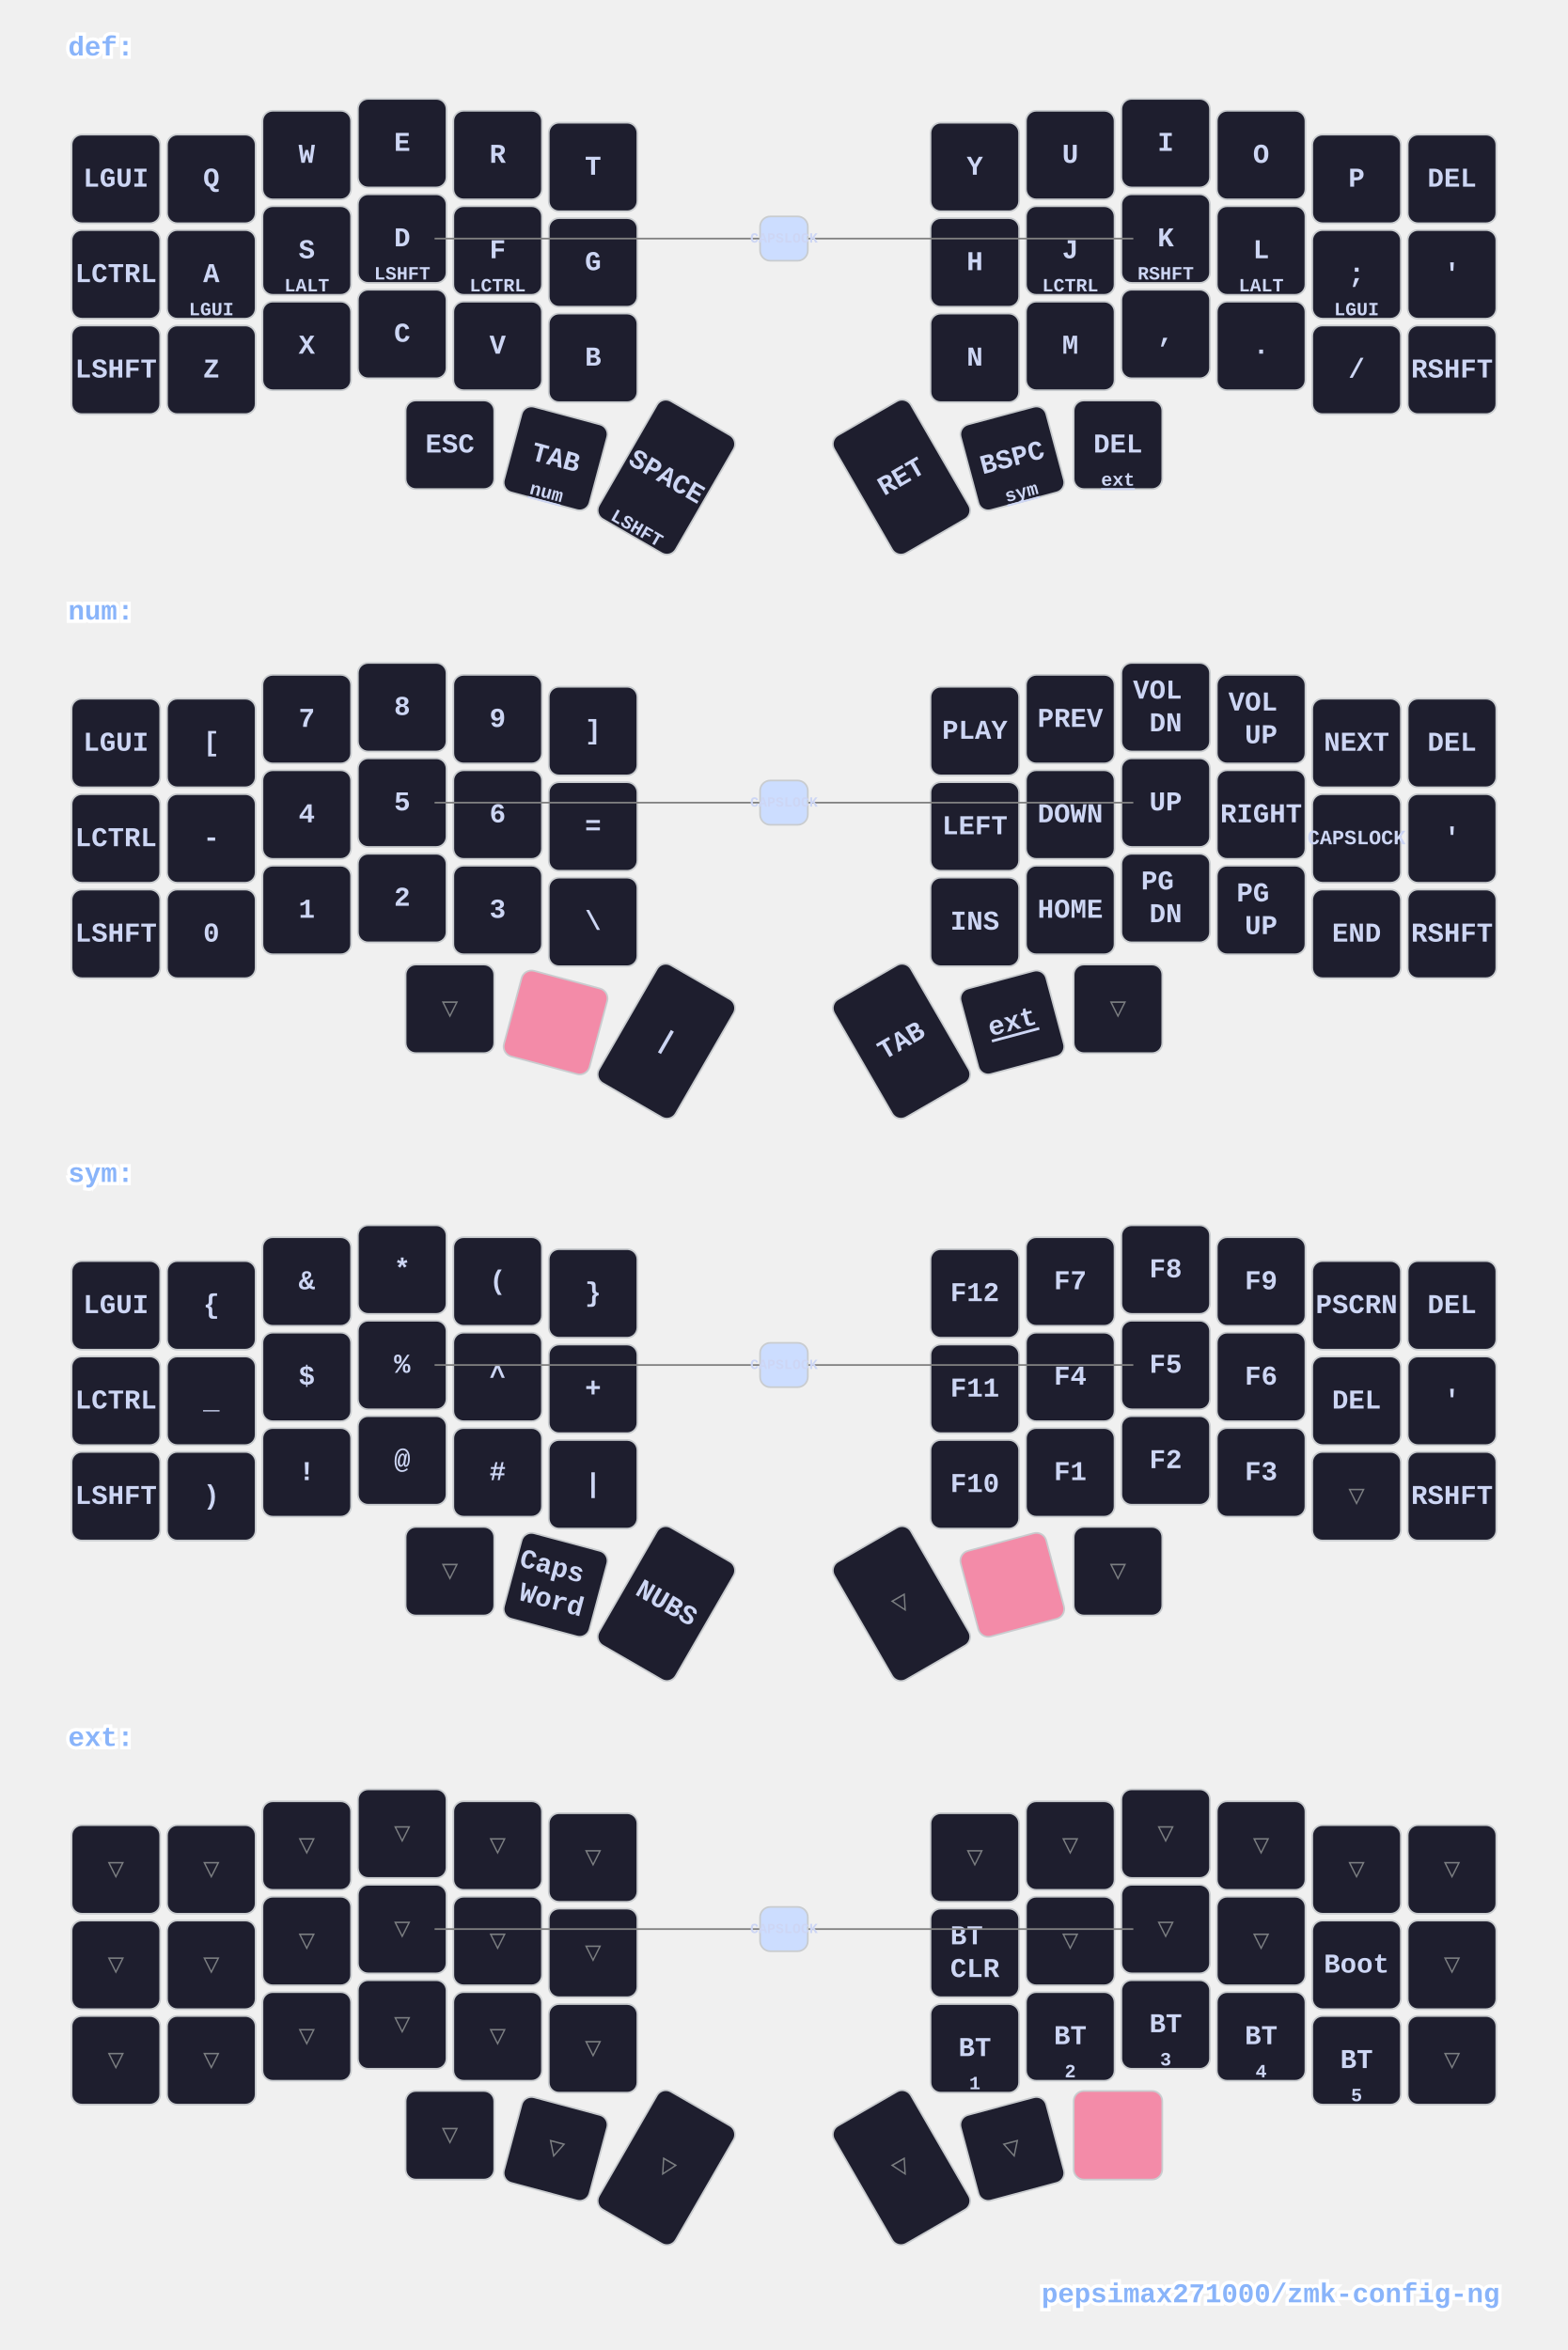
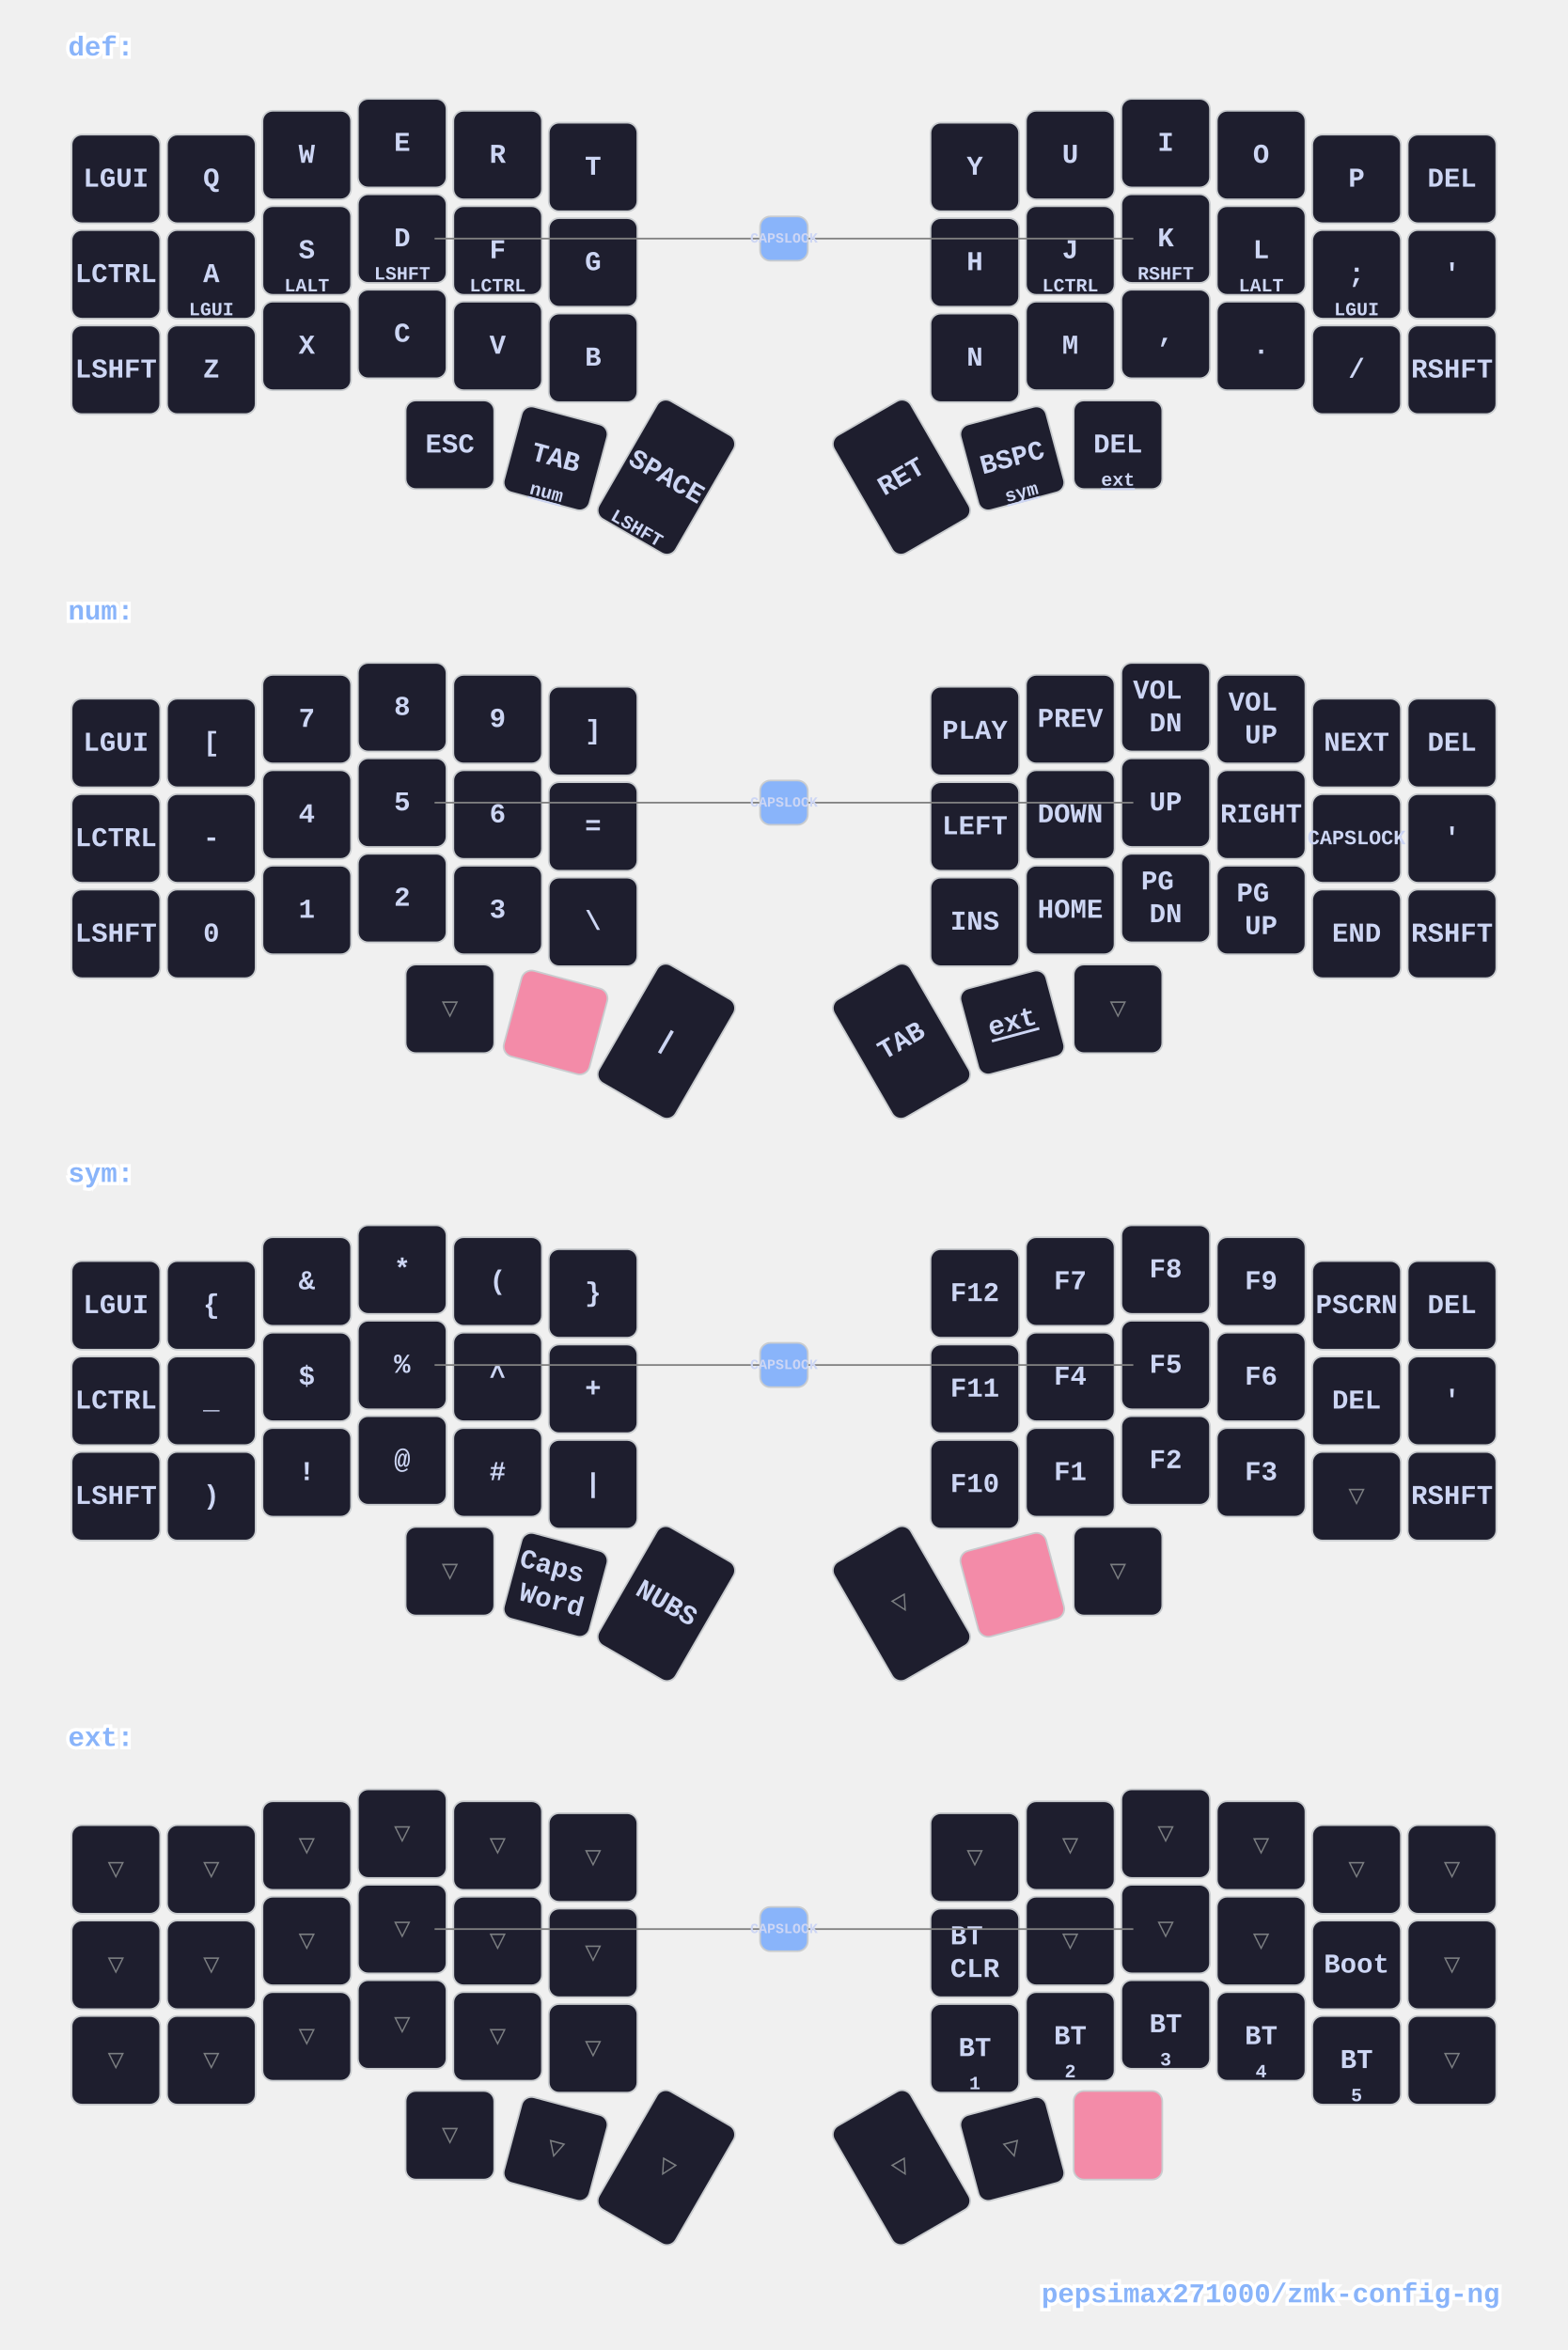
<svg xmlns="http://www.w3.org/2000/svg" width="920" height="1379" viewBox="0 0 920 1379" class="keymap">
  <style>/* inherit to force styles through use tags */
svg path {
    fill: inherit;
}

/* font and background color specifications */
svg.keymap {
    font-family: SFMono-Regular,Consolas,Liberation Mono,Menlo,monospace;
    font-size: 14px;
    font-kerning: normal;
    text-rendering: optimizeLegibility;
    fill: #24292e;
}

/* default key styling */
rect.key {
    fill: #f6f8fa;
}

rect.key, rect.combo {
    stroke: #c9cccf;
    stroke-width: 1;
}

/* default key side styling, only used is draw_key_sides is set */
rect.side {
    filter: brightness(90%);
}

/* color accent for combo boxes */
rect.combo, rect.combo-separate {
    fill: #cdf;
}

/* color accent for held keys */
rect.held, rect.combo.held {
    fill: #fdd;
}

/* color accent for ghost (optional) keys */
rect.ghost, rect.combo.ghost {
    stroke-dasharray: 4, 4;
    stroke-width: 2;
}

text {
    text-anchor: middle;
    dominant-baseline: middle;
}

/* styling for layer labels */
text.label {
    font-weight: bold;
    text-anchor: start;
    stroke: white;
    stroke-width: 4;
    paint-order: stroke;
}

/* styling for optional footer */
text.footer {
    text-anchor: end;
    dominant-baseline: auto;
    stroke: white;
    stroke-width: 4;
    paint-order: stroke;
}

/* styling for combo tap, and key non-tap label text */
text.combo, text.hold, text.shifted, text.left, text.right, text.tl, text.tr, text.bl, text.br {
    font-size: 11px;
}

text.hold, text.bl, text.br {
    text-anchor: middle;
    dominant-baseline: auto;
}

text.shifted, text.tl, text.tr {
    text-anchor: middle;
    dominant-baseline: hanging;
}

text.left, text.tl, text.bl {
    text-anchor: start;
}

text.right, text.tr, text.br {
    text-anchor: end;
}

text.layer-activator {
    text-decoration: underline;
}

/* styling for hold/shifted label text in combo box */
text.combo.hold, text.combo.shifted, text.combo.left, text.combo.right {
    font-size: 8px;
}

/* lighter symbol for transparent keys */
text.trans {
    fill: #7b7e81;
}

/* styling for combo dendrons */
path.combo {
    stroke-width: 1;
    stroke: gray;
    fill: none;
}

/* Start Tabler Icons Cleanup */
/* cannot use height/width with glyphs */
.icon-tabler &gt; path {
    fill: inherit;
    stroke: inherit;
    stroke-width: 2;
}
/* hide tabler's default box */
.icon-tabler &gt; path[stroke="none"][fill="none"] {
    visibility: hidden;
}
/* End Tabler Icons Cleanup */

- @media (prefers-color-scheme: dark) {
+ /* For default sytles, see https://github.com/caksoylar/keymap-drawer/blob/main/keymap_drawer/config.py#L85 */
+ 
svg.keymap {
  font-family: Ubuntu Mono, Inconsolata, Consolas, Liberation Mono, Menlo, monospace;
  font-size: 16px;
  font-weight: bold;
  text-rendering: optimizeLegibility;
  fill: #cdd6f4;
}

/* Color accent for held keys
red = #f38ba8
green = #a6e3a1
blue = #89b4fa
yellow = #f9e2af
cyan = #94e2d5
magenta = #cba6f7
white = #cdd6f4
black = #11111b
grey = #1e1825
light grey = #9399b2
#fab387
*/
rect.key {
    fill: #1e1e2e;
}
rect.held, rect.combo.held {
    fill: #f38ba8;
}
- text.label, text.footer {
+ rect.combo {
    fill: #89b4fa;
- }
- 
- }
- /* For default sytles, see https://github.com/caksoylar/keymap-drawer/blob/main/keymap_drawer/config.py#L85 */
- 
- svg.keymap {
-   font-family: Ubuntu Mono, Inconsolata, Consolas, Liberation Mono, Menlo, monospace;
-   font-size: 16px;
-   font-weight: bold;
-   text-rendering: optimizeLegibility;
-   fill: #cdd6f4;
- }
- 
- /* Color accent for held keys
- red = #f38ba8
- green = #a6e3a1
- blue = #89b4fa
- yellow = #f9e2af
- cyan = #94e2d5
- magenta = #cba6f7
- white = #cdd6f4
- black = #11111b
- grey = #1e1825
- light grey = #9399b2
- #fab387
- */
- rect.key {
-     fill: #1e1e2e;
- }
- rect.held, rect.combo.held {
-     fill: #f38ba8;
}
text.label, text.footer {
    fill: #89b4fa;
}

/* Technique borrowed and extended from https://github.com/englmaxi/zmk-config/blob/master/keymap-drawer/config.yaml */
.sym_sub_text.tap {
  translate: -5px 2px;
  font-size: 20px;
}
.sym_sub_text.shifted {
  translate: 10px 13px;
  font-size: 10px;
  opacity: 1.0;
}
.combo.sym_sub_text.tap {
  translate: -1px 1px;
}
.combo.sym_sub_text.shifted {
  translate: 7px 5px;
  font-size: 10px;
  opacity: 1.0;
}

/* Toggle */
.toggle.shifted {
  translate: -10px 12px;
}

.toggle.hold {
  translate: 13px -23px;
}

/* Variant for tap-dances */
.tap_dance.tap {
  translate: -7px 0px;
  font-size: 12px;
}
.tap_dance.shifted {
  translate: 7px 17px;
  font-size: 12px;
  opacity: 1.0;
}

/* Variant for symbol next to symbol */
.sym_by_sym.tap {
  translate: -6px 0px;
}
.sym_by_sym.shifted {
  translate: 10px 12px;
  opacity: 1.0;
}

.combo.sym_by_sym.tap {
  translate: -35px 0px;
}
.combo.sym_by_sym.shifted {
  translate: 35px 20px;
  opacity: 1.0;
}

.combo.sym_by_sym.hold {
  visibility: hidden;
}

/* hide hold box for combo sym_by_sym */
.combo.sym_by_sym.hold &gt; path[stroke="none"][fill="none"] {
  visibility: hidden;
}
</style>
  <g transform="translate(40, 0)" class="layer-def">
    <text x="0" y="28" class="label" id="def">def:</text>
    <g transform="translate(0, 56)">
      <g transform="translate(28, 49)" class="key keypos-0">
        <rect rx="6" ry="6" x="-26" y="-26" width="52" height="52" class="key" />
        <text x="0" y="0" class="key tap">LGUI</text>
      </g>
      <g transform="translate(84, 49)" class="key keypos-1">
        <rect rx="6" ry="6" x="-26" y="-26" width="52" height="52" class="key" />
        <text x="0" y="0" class="key tap">Q</text>
      </g>
      <g transform="translate(140, 35)" class="key keypos-2">
        <rect rx="6" ry="6" x="-26" y="-26" width="52" height="52" class="key" />
        <text x="0" y="0" class="key tap">W</text>
      </g>
      <g transform="translate(196, 28)" class="key keypos-3">
        <rect rx="6" ry="6" x="-26" y="-26" width="52" height="52" class="key" />
        <text x="0" y="0" class="key tap">E</text>
      </g>
      <g transform="translate(252, 35)" class="key keypos-4">
        <rect rx="6" ry="6" x="-26" y="-26" width="52" height="52" class="key" />
        <text x="0" y="0" class="key tap">R</text>
      </g>
      <g transform="translate(308, 42)" class="key keypos-5">
        <rect rx="6" ry="6" x="-26" y="-26" width="52" height="52" class="key" />
        <text x="0" y="0" class="key tap">T</text>
      </g>
      <g transform="translate(532, 42)" class="key keypos-6">
        <rect rx="6" ry="6" x="-26" y="-26" width="52" height="52" class="key" />
        <text x="0" y="0" class="key tap">Y</text>
      </g>
      <g transform="translate(588, 35)" class="key keypos-7">
        <rect rx="6" ry="6" x="-26" y="-26" width="52" height="52" class="key" />
        <text x="0" y="0" class="key tap">U</text>
      </g>
      <g transform="translate(644, 28)" class="key keypos-8">
        <rect rx="6" ry="6" x="-26" y="-26" width="52" height="52" class="key" />
        <text x="0" y="0" class="key tap">I</text>
      </g>
      <g transform="translate(700, 35)" class="key keypos-9">
        <rect rx="6" ry="6" x="-26" y="-26" width="52" height="52" class="key" />
        <text x="0" y="0" class="key tap">O</text>
      </g>
      <g transform="translate(756, 49)" class="key keypos-10">
        <rect rx="6" ry="6" x="-26" y="-26" width="52" height="52" class="key" />
        <text x="0" y="0" class="key tap">P</text>
      </g>
      <g transform="translate(812, 49)" class="key keypos-11">
        <rect rx="6" ry="6" x="-26" y="-26" width="52" height="52" class="key" />
        <text x="0" y="0" class="key tap">DEL</text>
      </g>
      <g transform="translate(28, 105)" class="key keypos-12">
        <rect rx="6" ry="6" x="-26" y="-26" width="52" height="52" class="key" />
        <text x="0" y="0" class="key tap">LCTRL</text>
      </g>
      <g transform="translate(84, 105)" class="key keypos-13">
        <rect rx="6" ry="6" x="-26" y="-26" width="52" height="52" class="key" />
        <text x="0" y="0" class="key tap">A</text>
        <text x="0" y="24" class="key hold">LGUI</text>
      </g>
      <g transform="translate(140, 91)" class="key keypos-14">
        <rect rx="6" ry="6" x="-26" y="-26" width="52" height="52" class="key" />
        <text x="0" y="0" class="key tap">S</text>
        <text x="0" y="24" class="key hold">LALT</text>
      </g>
      <g transform="translate(196, 84)" class="key keypos-15">
        <rect rx="6" ry="6" x="-26" y="-26" width="52" height="52" class="key" />
        <text x="0" y="0" class="key tap">D</text>
        <text x="0" y="24" class="key hold">LSHFT</text>
      </g>
      <g transform="translate(252, 91)" class="key keypos-16">
        <rect rx="6" ry="6" x="-26" y="-26" width="52" height="52" class="key" />
        <text x="0" y="0" class="key tap">F</text>
        <text x="0" y="24" class="key hold">LCTRL</text>
      </g>
      <g transform="translate(308, 98)" class="key keypos-17">
        <rect rx="6" ry="6" x="-26" y="-26" width="52" height="52" class="key" />
        <text x="0" y="0" class="key tap">G</text>
      </g>
      <g transform="translate(532, 98)" class="key keypos-18">
        <rect rx="6" ry="6" x="-26" y="-26" width="52" height="52" class="key" />
        <text x="0" y="0" class="key tap">H</text>
      </g>
      <g transform="translate(588, 91)" class="key keypos-19">
        <rect rx="6" ry="6" x="-26" y="-26" width="52" height="52" class="key" />
        <text x="0" y="0" class="key tap">J</text>
        <text x="0" y="24" class="key hold">LCTRL</text>
      </g>
      <g transform="translate(644, 84)" class="key keypos-20">
        <rect rx="6" ry="6" x="-26" y="-26" width="52" height="52" class="key" />
        <text x="0" y="0" class="key tap">K</text>
        <text x="0" y="24" class="key hold">RSHFT</text>
      </g>
      <g transform="translate(700, 91)" class="key keypos-21">
        <rect rx="6" ry="6" x="-26" y="-26" width="52" height="52" class="key" />
        <text x="0" y="0" class="key tap">L</text>
        <text x="0" y="24" class="key hold">LALT</text>
      </g>
      <g transform="translate(756, 105)" class="key keypos-22">
        <rect rx="6" ry="6" x="-26" y="-26" width="52" height="52" class="key" />
        <text x="0" y="0" class="key tap">;</text>
        <text x="0" y="24" class="key hold">LGUI</text>
      </g>
      <g transform="translate(812, 105)" class="key keypos-23">
        <rect rx="6" ry="6" x="-26" y="-26" width="52" height="52" class="key" />
        <text x="0" y="0" class="key tap">'</text>
      </g>
      <g transform="translate(28, 161)" class="key keypos-24">
        <rect rx="6" ry="6" x="-26" y="-26" width="52" height="52" class="key" />
        <text x="0" y="0" class="key tap">LSHFT</text>
      </g>
      <g transform="translate(84, 161)" class="key keypos-25">
        <rect rx="6" ry="6" x="-26" y="-26" width="52" height="52" class="key" />
        <text x="0" y="0" class="key tap">Z</text>
      </g>
      <g transform="translate(140, 147)" class="key keypos-26">
        <rect rx="6" ry="6" x="-26" y="-26" width="52" height="52" class="key" />
        <text x="0" y="0" class="key tap">X</text>
      </g>
      <g transform="translate(196, 140)" class="key keypos-27">
        <rect rx="6" ry="6" x="-26" y="-26" width="52" height="52" class="key" />
        <text x="0" y="0" class="key tap">C</text>
      </g>
      <g transform="translate(252, 147)" class="key keypos-28">
        <rect rx="6" ry="6" x="-26" y="-26" width="52" height="52" class="key" />
        <text x="0" y="0" class="key tap">V</text>
      </g>
      <g transform="translate(308, 154)" class="key keypos-29">
        <rect rx="6" ry="6" x="-26" y="-26" width="52" height="52" class="key" />
        <text x="0" y="0" class="key tap">B</text>
      </g>
      <g transform="translate(532, 154)" class="key keypos-30">
        <rect rx="6" ry="6" x="-26" y="-26" width="52" height="52" class="key" />
        <text x="0" y="0" class="key tap">N</text>
      </g>
      <g transform="translate(588, 147)" class="key keypos-31">
        <rect rx="6" ry="6" x="-26" y="-26" width="52" height="52" class="key" />
        <text x="0" y="0" class="key tap">M</text>
      </g>
      <g transform="translate(644, 140)" class="key keypos-32">
        <rect rx="6" ry="6" x="-26" y="-26" width="52" height="52" class="key" />
        <text x="0" y="0" class="key tap">,</text>
      </g>
      <g transform="translate(700, 147)" class="key keypos-33">
        <rect rx="6" ry="6" x="-26" y="-26" width="52" height="52" class="key" />
        <text x="0" y="0" class="key tap">.</text>
      </g>
      <g transform="translate(756, 161)" class="key keypos-34">
        <rect rx="6" ry="6" x="-26" y="-26" width="52" height="52" class="key" />
        <text x="0" y="0" class="key tap">/</text>
      </g>
      <g transform="translate(812, 161)" class="key keypos-35">
        <rect rx="6" ry="6" x="-26" y="-26" width="52" height="52" class="key" />
        <text x="0" y="0" class="key tap">RSHFT</text>
      </g>
      <g transform="translate(224, 205)" class="key keypos-36">
        <rect rx="6" ry="6" x="-26" y="-26" width="52" height="52" class="key" />
        <text x="0" y="0" class="key tap">ESC</text>
      </g>
      <g transform="translate(286, 213) rotate(15.0)" class="key keypos-37">
        <rect rx="6" ry="6" x="-26" y="-26" width="52" height="52" class="key" />
        <text x="0" y="0" class="key tap">TAB</text>
        <a href="#num">
          <text x="0" y="24" class="key hold layer-activator">num</text>
        </a>
      </g>
      <g transform="translate(351, 224) rotate(30.0)" class="key keypos-38">
        <rect rx="6" ry="6" x="-26" y="-40" width="52" height="80" class="key" />
        <text x="0" y="0" class="key tap">SPACE</text>
        <text x="0" y="38" class="key hold">LSHFT</text>
      </g>
      <g transform="translate(489, 224) rotate(-30.0)" class="key keypos-39">
        <rect rx="6" ry="6" x="-26" y="-40" width="52" height="80" class="key" />
        <text x="0" y="0" class="key tap">RET</text>
      </g>
      <g transform="translate(554, 213) rotate(-15.0)" class="key keypos-40">
        <rect rx="6" ry="6" x="-26" y="-26" width="52" height="52" class="key" />
        <text x="0" y="0" class="key tap">BSPC</text>
        <a href="#sym">
          <text x="0" y="24" class="key hold layer-activator">sym</text>
        </a>
      </g>
      <g transform="translate(616, 205)" class="key keypos-41">
        <rect rx="6" ry="6" x="-26" y="-26" width="52" height="52" class="key" />
        <text x="0" y="0" class="key tap">DEL</text>
        <a href="#ext">
          <text x="0" y="24" class="key hold layer-activator">ext</text>
        </a>
      </g>
      <g class="combo combopos-0">
        <path d="M420,84 l-205,0" class="combo" />
        <path d="M420,84 l205,0" class="combo" />
        <rect rx="6" ry="6" x="406" y="71" width="28" height="26" class="combo" />
        <text x="420" y="84" class="combo tap">
          <tspan style="font-size: 75%">CAPSLOCK</tspan>
        </text>
      </g>
    </g>
  </g>
  <g transform="translate(40, 331)" class="layer-num">
    <text x="0" y="28" class="label" id="num">num:</text>
    <g transform="translate(0, 56)">
      <g transform="translate(28, 49)" class="key keypos-0">
        <rect rx="6" ry="6" x="-26" y="-26" width="52" height="52" class="key" />
        <text x="0" y="0" class="key tap">LGUI</text>
      </g>
      <g transform="translate(84, 49)" class="key keypos-1">
        <rect rx="6" ry="6" x="-26" y="-26" width="52" height="52" class="key" />
        <text x="0" y="0" class="key tap">[</text>
      </g>
      <g transform="translate(140, 35)" class="key keypos-2">
        <rect rx="6" ry="6" x="-26" y="-26" width="52" height="52" class="key" />
        <text x="0" y="0" class="key tap">7</text>
      </g>
      <g transform="translate(196, 28)" class="key keypos-3">
        <rect rx="6" ry="6" x="-26" y="-26" width="52" height="52" class="key" />
        <text x="0" y="0" class="key tap">8</text>
      </g>
      <g transform="translate(252, 35)" class="key keypos-4">
        <rect rx="6" ry="6" x="-26" y="-26" width="52" height="52" class="key" />
        <text x="0" y="0" class="key tap">9</text>
      </g>
      <g transform="translate(308, 42)" class="key keypos-5">
        <rect rx="6" ry="6" x="-26" y="-26" width="52" height="52" class="key" />
        <text x="0" y="0" class="key tap">]</text>
      </g>
      <g transform="translate(532, 42)" class="key keypos-6">
        <rect rx="6" ry="6" x="-26" y="-26" width="52" height="52" class="key" />
        <text x="0" y="0" class="key tap">PLAY</text>
      </g>
      <g transform="translate(588, 35)" class="key keypos-7">
        <rect rx="6" ry="6" x="-26" y="-26" width="52" height="52" class="key" />
        <text x="0" y="0" class="key tap">PREV</text>
      </g>
      <g transform="translate(644, 28)" class="key keypos-8">
        <rect rx="6" ry="6" x="-26" y="-26" width="52" height="52" class="key" />
        <text x="0" y="0" class="key tap">
          <tspan x="0" dy="-0.6em">VOL</tspan>
          <tspan x="0" dy="1.2em">DN</tspan>
        </text>
      </g>
      <g transform="translate(700, 35)" class="key keypos-9">
        <rect rx="6" ry="6" x="-26" y="-26" width="52" height="52" class="key" />
        <text x="0" y="0" class="key tap">
          <tspan x="0" dy="-0.6em">VOL</tspan>
          <tspan x="0" dy="1.2em">UP</tspan>
        </text>
      </g>
      <g transform="translate(756, 49)" class="key keypos-10">
        <rect rx="6" ry="6" x="-26" y="-26" width="52" height="52" class="key" />
        <text x="0" y="0" class="key tap">NEXT</text>
      </g>
      <g transform="translate(812, 49)" class="key keypos-11">
        <rect rx="6" ry="6" x="-26" y="-26" width="52" height="52" class="key" />
        <text x="0" y="0" class="key tap">DEL</text>
      </g>
      <g transform="translate(28, 105)" class="key keypos-12">
        <rect rx="6" ry="6" x="-26" y="-26" width="52" height="52" class="key" />
        <text x="0" y="0" class="key tap">LCTRL</text>
      </g>
      <g transform="translate(84, 105)" class="key keypos-13">
        <rect rx="6" ry="6" x="-26" y="-26" width="52" height="52" class="key" />
        <text x="0" y="0" class="key tap">-</text>
      </g>
      <g transform="translate(140, 91)" class="key keypos-14">
        <rect rx="6" ry="6" x="-26" y="-26" width="52" height="52" class="key" />
        <text x="0" y="0" class="key tap">4</text>
      </g>
      <g transform="translate(196, 84)" class="key keypos-15">
        <rect rx="6" ry="6" x="-26" y="-26" width="52" height="52" class="key" />
        <text x="0" y="0" class="key tap">5</text>
      </g>
      <g transform="translate(252, 91)" class="key keypos-16">
        <rect rx="6" ry="6" x="-26" y="-26" width="52" height="52" class="key" />
        <text x="0" y="0" class="key tap">6</text>
      </g>
      <g transform="translate(308, 98)" class="key keypos-17">
        <rect rx="6" ry="6" x="-26" y="-26" width="52" height="52" class="key" />
        <text x="0" y="0" class="key tap">=</text>
      </g>
      <g transform="translate(532, 98)" class="key keypos-18">
        <rect rx="6" ry="6" x="-26" y="-26" width="52" height="52" class="key" />
        <text x="0" y="0" class="key tap">LEFT</text>
      </g>
      <g transform="translate(588, 91)" class="key keypos-19">
        <rect rx="6" ry="6" x="-26" y="-26" width="52" height="52" class="key" />
        <text x="0" y="0" class="key tap">DOWN</text>
      </g>
      <g transform="translate(644, 84)" class="key keypos-20">
        <rect rx="6" ry="6" x="-26" y="-26" width="52" height="52" class="key" />
        <text x="0" y="0" class="key tap">UP</text>
      </g>
      <g transform="translate(700, 91)" class="key keypos-21">
        <rect rx="6" ry="6" x="-26" y="-26" width="52" height="52" class="key" />
        <text x="0" y="0" class="key tap">RIGHT</text>
      </g>
      <g transform="translate(756, 105)" class="key keypos-22">
        <rect rx="6" ry="6" x="-26" y="-26" width="52" height="52" class="key" />
        <text x="0" y="0" class="key tap">
          <tspan style="font-size: 75%">CAPSLOCK</tspan>
        </text>
      </g>
      <g transform="translate(812, 105)" class="key keypos-23">
        <rect rx="6" ry="6" x="-26" y="-26" width="52" height="52" class="key" />
        <text x="0" y="0" class="key tap">'</text>
      </g>
      <g transform="translate(28, 161)" class="key keypos-24">
        <rect rx="6" ry="6" x="-26" y="-26" width="52" height="52" class="key" />
        <text x="0" y="0" class="key tap">LSHFT</text>
      </g>
      <g transform="translate(84, 161)" class="key keypos-25">
        <rect rx="6" ry="6" x="-26" y="-26" width="52" height="52" class="key" />
        <text x="0" y="0" class="key tap">0</text>
      </g>
      <g transform="translate(140, 147)" class="key keypos-26">
        <rect rx="6" ry="6" x="-26" y="-26" width="52" height="52" class="key" />
        <text x="0" y="0" class="key tap">1</text>
      </g>
      <g transform="translate(196, 140)" class="key keypos-27">
        <rect rx="6" ry="6" x="-26" y="-26" width="52" height="52" class="key" />
        <text x="0" y="0" class="key tap">2</text>
      </g>
      <g transform="translate(252, 147)" class="key keypos-28">
        <rect rx="6" ry="6" x="-26" y="-26" width="52" height="52" class="key" />
        <text x="0" y="0" class="key tap">3</text>
      </g>
      <g transform="translate(308, 154)" class="key keypos-29">
        <rect rx="6" ry="6" x="-26" y="-26" width="52" height="52" class="key" />
        <text x="0" y="0" class="key tap">\</text>
      </g>
      <g transform="translate(532, 154)" class="key keypos-30">
        <rect rx="6" ry="6" x="-26" y="-26" width="52" height="52" class="key" />
        <text x="0" y="0" class="key tap">INS</text>
      </g>
      <g transform="translate(588, 147)" class="key keypos-31">
        <rect rx="6" ry="6" x="-26" y="-26" width="52" height="52" class="key" />
        <text x="0" y="0" class="key tap">HOME</text>
      </g>
      <g transform="translate(644, 140)" class="key keypos-32">
        <rect rx="6" ry="6" x="-26" y="-26" width="52" height="52" class="key" />
        <text x="0" y="0" class="key tap">
          <tspan x="0" dy="-0.6em">PG</tspan>
          <tspan x="0" dy="1.2em">DN</tspan>
        </text>
      </g>
      <g transform="translate(700, 147)" class="key keypos-33">
        <rect rx="6" ry="6" x="-26" y="-26" width="52" height="52" class="key" />
        <text x="0" y="0" class="key tap">
          <tspan x="0" dy="-0.6em">PG</tspan>
          <tspan x="0" dy="1.2em">UP</tspan>
        </text>
      </g>
      <g transform="translate(756, 161)" class="key keypos-34">
        <rect rx="6" ry="6" x="-26" y="-26" width="52" height="52" class="key" />
        <text x="0" y="0" class="key tap">END</text>
      </g>
      <g transform="translate(812, 161)" class="key keypos-35">
        <rect rx="6" ry="6" x="-26" y="-26" width="52" height="52" class="key" />
        <text x="0" y="0" class="key tap">RSHFT</text>
      </g>
      <g transform="translate(224, 205)" class="key trans keypos-36">
        <rect rx="6" ry="6" x="-26" y="-26" width="52" height="52" class="key trans" />
        <text x="0" y="0" class="key trans tap">▽</text>
      </g>
      <g transform="translate(286, 213) rotate(15.0)" class="key held keypos-37">
        <rect rx="6" ry="6" x="-26" y="-26" width="52" height="52" class="key held" />
      </g>
      <g transform="translate(351, 224) rotate(30.0)" class="key keypos-38">
        <rect rx="6" ry="6" x="-26" y="-40" width="52" height="80" class="key" />
        <text x="0" y="0" class="key tap">|</text>
      </g>
      <g transform="translate(489, 224) rotate(-30.0)" class="key keypos-39">
        <rect rx="6" ry="6" x="-26" y="-40" width="52" height="80" class="key" />
        <text x="0" y="0" class="key tap">TAB</text>
      </g>
      <g transform="translate(554, 213) rotate(-15.0)" class="key keypos-40">
        <rect rx="6" ry="6" x="-26" y="-26" width="52" height="52" class="key" />
        <a href="#ext">
          <text x="0" y="0" class="key tap layer-activator">ext</text>
        </a>
      </g>
      <g transform="translate(616, 205)" class="key trans keypos-41">
        <rect rx="6" ry="6" x="-26" y="-26" width="52" height="52" class="key trans" />
        <text x="0" y="0" class="key trans tap">▽</text>
      </g>
      <g class="combo combopos-0">
        <path d="M420,84 l-205,0" class="combo" />
        <path d="M420,84 l205,0" class="combo" />
        <rect rx="6" ry="6" x="406" y="71" width="28" height="26" class="combo" />
        <text x="420" y="84" class="combo tap">
          <tspan style="font-size: 75%">CAPSLOCK</tspan>
        </text>
      </g>
    </g>
  </g>
  <g transform="translate(40, 661)" class="layer-sym">
    <text x="0" y="28" class="label" id="sym">sym:</text>
    <g transform="translate(0, 56)">
      <g transform="translate(28, 49)" class="key keypos-0">
        <rect rx="6" ry="6" x="-26" y="-26" width="52" height="52" class="key" />
        <text x="0" y="0" class="key tap">LGUI</text>
      </g>
      <g transform="translate(84, 49)" class="key keypos-1">
        <rect rx="6" ry="6" x="-26" y="-26" width="52" height="52" class="key" />
        <text x="0" y="0" class="key tap">{</text>
      </g>
      <g transform="translate(140, 35)" class="key keypos-2">
        <rect rx="6" ry="6" x="-26" y="-26" width="52" height="52" class="key" />
        <text x="0" y="0" class="key tap">&amp;</text>
      </g>
      <g transform="translate(196, 28)" class="key keypos-3">
        <rect rx="6" ry="6" x="-26" y="-26" width="52" height="52" class="key" />
        <text x="0" y="0" class="key tap">*</text>
      </g>
      <g transform="translate(252, 35)" class="key keypos-4">
        <rect rx="6" ry="6" x="-26" y="-26" width="52" height="52" class="key" />
        <text x="0" y="0" class="key tap">(</text>
      </g>
      <g transform="translate(308, 42)" class="key keypos-5">
        <rect rx="6" ry="6" x="-26" y="-26" width="52" height="52" class="key" />
        <text x="0" y="0" class="key tap">}</text>
      </g>
      <g transform="translate(532, 42)" class="key keypos-6">
        <rect rx="6" ry="6" x="-26" y="-26" width="52" height="52" class="key" />
        <text x="0" y="0" class="key tap">F12</text>
      </g>
      <g transform="translate(588, 35)" class="key keypos-7">
        <rect rx="6" ry="6" x="-26" y="-26" width="52" height="52" class="key" />
        <text x="0" y="0" class="key tap">F7</text>
      </g>
      <g transform="translate(644, 28)" class="key keypos-8">
        <rect rx="6" ry="6" x="-26" y="-26" width="52" height="52" class="key" />
        <text x="0" y="0" class="key tap">F8</text>
      </g>
      <g transform="translate(700, 35)" class="key keypos-9">
        <rect rx="6" ry="6" x="-26" y="-26" width="52" height="52" class="key" />
        <text x="0" y="0" class="key tap">F9</text>
      </g>
      <g transform="translate(756, 49)" class="key keypos-10">
        <rect rx="6" ry="6" x="-26" y="-26" width="52" height="52" class="key" />
        <text x="0" y="0" class="key tap">PSCRN</text>
      </g>
      <g transform="translate(812, 49)" class="key keypos-11">
        <rect rx="6" ry="6" x="-26" y="-26" width="52" height="52" class="key" />
        <text x="0" y="0" class="key tap">DEL</text>
      </g>
      <g transform="translate(28, 105)" class="key keypos-12">
        <rect rx="6" ry="6" x="-26" y="-26" width="52" height="52" class="key" />
        <text x="0" y="0" class="key tap">LCTRL</text>
      </g>
      <g transform="translate(84, 105)" class="key keypos-13">
        <rect rx="6" ry="6" x="-26" y="-26" width="52" height="52" class="key" />
        <text x="0" y="0" class="key tap">_</text>
      </g>
      <g transform="translate(140, 91)" class="key keypos-14">
        <rect rx="6" ry="6" x="-26" y="-26" width="52" height="52" class="key" />
        <text x="0" y="0" class="key tap">$</text>
      </g>
      <g transform="translate(196, 84)" class="key keypos-15">
        <rect rx="6" ry="6" x="-26" y="-26" width="52" height="52" class="key" />
        <text x="0" y="0" class="key tap">%</text>
      </g>
      <g transform="translate(252, 91)" class="key keypos-16">
        <rect rx="6" ry="6" x="-26" y="-26" width="52" height="52" class="key" />
        <text x="0" y="0" class="key tap">^</text>
      </g>
      <g transform="translate(308, 98)" class="key keypos-17">
        <rect rx="6" ry="6" x="-26" y="-26" width="52" height="52" class="key" />
        <text x="0" y="0" class="key tap">+</text>
      </g>
      <g transform="translate(532, 98)" class="key keypos-18">
        <rect rx="6" ry="6" x="-26" y="-26" width="52" height="52" class="key" />
        <text x="0" y="0" class="key tap">F11</text>
      </g>
      <g transform="translate(588, 91)" class="key keypos-19">
        <rect rx="6" ry="6" x="-26" y="-26" width="52" height="52" class="key" />
        <text x="0" y="0" class="key tap">F4</text>
      </g>
      <g transform="translate(644, 84)" class="key keypos-20">
        <rect rx="6" ry="6" x="-26" y="-26" width="52" height="52" class="key" />
        <text x="0" y="0" class="key tap">F5</text>
      </g>
      <g transform="translate(700, 91)" class="key keypos-21">
        <rect rx="6" ry="6" x="-26" y="-26" width="52" height="52" class="key" />
        <text x="0" y="0" class="key tap">F6</text>
      </g>
      <g transform="translate(756, 105)" class="key keypos-22">
        <rect rx="6" ry="6" x="-26" y="-26" width="52" height="52" class="key" />
        <text x="0" y="0" class="key tap">DEL</text>
      </g>
      <g transform="translate(812, 105)" class="key keypos-23">
        <rect rx="6" ry="6" x="-26" y="-26" width="52" height="52" class="key" />
        <text x="0" y="0" class="key tap">'</text>
      </g>
      <g transform="translate(28, 161)" class="key keypos-24">
        <rect rx="6" ry="6" x="-26" y="-26" width="52" height="52" class="key" />
        <text x="0" y="0" class="key tap">LSHFT</text>
      </g>
      <g transform="translate(84, 161)" class="key keypos-25">
        <rect rx="6" ry="6" x="-26" y="-26" width="52" height="52" class="key" />
        <text x="0" y="0" class="key tap">)</text>
      </g>
      <g transform="translate(140, 147)" class="key keypos-26">
        <rect rx="6" ry="6" x="-26" y="-26" width="52" height="52" class="key" />
        <text x="0" y="0" class="key tap">!</text>
      </g>
      <g transform="translate(196, 140)" class="key keypos-27">
        <rect rx="6" ry="6" x="-26" y="-26" width="52" height="52" class="key" />
        <text x="0" y="0" class="key tap">@</text>
      </g>
      <g transform="translate(252, 147)" class="key keypos-28">
        <rect rx="6" ry="6" x="-26" y="-26" width="52" height="52" class="key" />
        <text x="0" y="0" class="key tap">#</text>
      </g>
      <g transform="translate(308, 154)" class="key keypos-29">
        <rect rx="6" ry="6" x="-26" y="-26" width="52" height="52" class="key" />
        <text x="0" y="0" class="key tap">|</text>
      </g>
      <g transform="translate(532, 154)" class="key keypos-30">
        <rect rx="6" ry="6" x="-26" y="-26" width="52" height="52" class="key" />
        <text x="0" y="0" class="key tap">F10</text>
      </g>
      <g transform="translate(588, 147)" class="key keypos-31">
        <rect rx="6" ry="6" x="-26" y="-26" width="52" height="52" class="key" />
        <text x="0" y="0" class="key tap">F1</text>
      </g>
      <g transform="translate(644, 140)" class="key keypos-32">
        <rect rx="6" ry="6" x="-26" y="-26" width="52" height="52" class="key" />
        <text x="0" y="0" class="key tap">F2</text>
      </g>
      <g transform="translate(700, 147)" class="key keypos-33">
        <rect rx="6" ry="6" x="-26" y="-26" width="52" height="52" class="key" />
        <text x="0" y="0" class="key tap">F3</text>
      </g>
      <g transform="translate(756, 161)" class="key trans keypos-34">
        <rect rx="6" ry="6" x="-26" y="-26" width="52" height="52" class="key trans" />
        <text x="0" y="0" class="key trans tap">▽</text>
      </g>
      <g transform="translate(812, 161)" class="key keypos-35">
        <rect rx="6" ry="6" x="-26" y="-26" width="52" height="52" class="key" />
        <text x="0" y="0" class="key tap">RSHFT</text>
      </g>
      <g transform="translate(224, 205)" class="key trans keypos-36">
        <rect rx="6" ry="6" x="-26" y="-26" width="52" height="52" class="key trans" />
        <text x="0" y="0" class="key trans tap">▽</text>
      </g>
      <g transform="translate(286, 213) rotate(15.0)" class="key keypos-37">
        <rect rx="6" ry="6" x="-26" y="-26" width="52" height="52" class="key" />
        <text x="0" y="0" class="key tap">
          <tspan x="0" dy="-0.6em">Caps</tspan>
          <tspan x="0" dy="1.2em">Word</tspan>
        </text>
      </g>
      <g transform="translate(351, 224) rotate(30.0)" class="key keypos-38">
        <rect rx="6" ry="6" x="-26" y="-40" width="52" height="80" class="key" />
        <text x="0" y="0" class="key tap">NUBS</text>
      </g>
      <g transform="translate(489, 224) rotate(-30.0)" class="key trans keypos-39">
        <rect rx="6" ry="6" x="-26" y="-40" width="52" height="80" class="key trans" />
        <text x="0" y="0" class="key trans tap">▽</text>
      </g>
      <g transform="translate(554, 213) rotate(-15.0)" class="key held keypos-40">
        <rect rx="6" ry="6" x="-26" y="-26" width="52" height="52" class="key held" />
      </g>
      <g transform="translate(616, 205)" class="key trans keypos-41">
        <rect rx="6" ry="6" x="-26" y="-26" width="52" height="52" class="key trans" />
        <text x="0" y="0" class="key trans tap">▽</text>
      </g>
      <g class="combo combopos-0">
        <path d="M420,84 l-205,0" class="combo" />
        <path d="M420,84 l205,0" class="combo" />
        <rect rx="6" ry="6" x="406" y="71" width="28" height="26" class="combo" />
        <text x="420" y="84" class="combo tap">
          <tspan style="font-size: 75%">CAPSLOCK</tspan>
        </text>
      </g>
    </g>
  </g>
  <g transform="translate(40, 992)" class="layer-ext">
    <text x="0" y="28" class="label" id="ext">ext:</text>
    <g transform="translate(0, 56)">
      <g transform="translate(28, 49)" class="key trans keypos-0">
        <rect rx="6" ry="6" x="-26" y="-26" width="52" height="52" class="key trans" />
        <text x="0" y="0" class="key trans tap">▽</text>
      </g>
      <g transform="translate(84, 49)" class="key trans keypos-1">
        <rect rx="6" ry="6" x="-26" y="-26" width="52" height="52" class="key trans" />
        <text x="0" y="0" class="key trans tap">▽</text>
      </g>
      <g transform="translate(140, 35)" class="key trans keypos-2">
        <rect rx="6" ry="6" x="-26" y="-26" width="52" height="52" class="key trans" />
        <text x="0" y="0" class="key trans tap">▽</text>
      </g>
      <g transform="translate(196, 28)" class="key trans keypos-3">
        <rect rx="6" ry="6" x="-26" y="-26" width="52" height="52" class="key trans" />
        <text x="0" y="0" class="key trans tap">▽</text>
      </g>
      <g transform="translate(252, 35)" class="key trans keypos-4">
        <rect rx="6" ry="6" x="-26" y="-26" width="52" height="52" class="key trans" />
        <text x="0" y="0" class="key trans tap">▽</text>
      </g>
      <g transform="translate(308, 42)" class="key trans keypos-5">
        <rect rx="6" ry="6" x="-26" y="-26" width="52" height="52" class="key trans" />
        <text x="0" y="0" class="key trans tap">▽</text>
      </g>
      <g transform="translate(532, 42)" class="key trans keypos-6">
        <rect rx="6" ry="6" x="-26" y="-26" width="52" height="52" class="key trans" />
        <text x="0" y="0" class="key trans tap">▽</text>
      </g>
      <g transform="translate(588, 35)" class="key trans keypos-7">
        <rect rx="6" ry="6" x="-26" y="-26" width="52" height="52" class="key trans" />
        <text x="0" y="0" class="key trans tap">▽</text>
      </g>
      <g transform="translate(644, 28)" class="key trans keypos-8">
        <rect rx="6" ry="6" x="-26" y="-26" width="52" height="52" class="key trans" />
        <text x="0" y="0" class="key trans tap">▽</text>
      </g>
      <g transform="translate(700, 35)" class="key trans keypos-9">
        <rect rx="6" ry="6" x="-26" y="-26" width="52" height="52" class="key trans" />
        <text x="0" y="0" class="key trans tap">▽</text>
      </g>
      <g transform="translate(756, 49)" class="key trans keypos-10">
        <rect rx="6" ry="6" x="-26" y="-26" width="52" height="52" class="key trans" />
        <text x="0" y="0" class="key trans tap">▽</text>
      </g>
      <g transform="translate(812, 49)" class="key trans keypos-11">
        <rect rx="6" ry="6" x="-26" y="-26" width="52" height="52" class="key trans" />
        <text x="0" y="0" class="key trans tap">▽</text>
      </g>
      <g transform="translate(28, 105)" class="key trans keypos-12">
        <rect rx="6" ry="6" x="-26" y="-26" width="52" height="52" class="key trans" />
        <text x="0" y="0" class="key trans tap">▽</text>
      </g>
      <g transform="translate(84, 105)" class="key trans keypos-13">
        <rect rx="6" ry="6" x="-26" y="-26" width="52" height="52" class="key trans" />
        <text x="0" y="0" class="key trans tap">▽</text>
      </g>
      <g transform="translate(140, 91)" class="key trans keypos-14">
        <rect rx="6" ry="6" x="-26" y="-26" width="52" height="52" class="key trans" />
        <text x="0" y="0" class="key trans tap">▽</text>
      </g>
      <g transform="translate(196, 84)" class="key trans keypos-15">
        <rect rx="6" ry="6" x="-26" y="-26" width="52" height="52" class="key trans" />
        <text x="0" y="0" class="key trans tap">▽</text>
      </g>
      <g transform="translate(252, 91)" class="key trans keypos-16">
        <rect rx="6" ry="6" x="-26" y="-26" width="52" height="52" class="key trans" />
        <text x="0" y="0" class="key trans tap">▽</text>
      </g>
      <g transform="translate(308, 98)" class="key trans keypos-17">
        <rect rx="6" ry="6" x="-26" y="-26" width="52" height="52" class="key trans" />
        <text x="0" y="0" class="key trans tap">▽</text>
      </g>
      <g transform="translate(532, 98)" class="key keypos-18">
        <rect rx="6" ry="6" x="-26" y="-26" width="52" height="52" class="key" />
        <text x="0" y="0" class="key tap">
          <tspan x="0" dy="-0.6em">BT</tspan>
          <tspan x="0" dy="1.2em">CLR</tspan>
        </text>
      </g>
      <g transform="translate(588, 91)" class="key trans keypos-19">
        <rect rx="6" ry="6" x="-26" y="-26" width="52" height="52" class="key trans" />
        <text x="0" y="0" class="key trans tap">▽</text>
      </g>
      <g transform="translate(644, 84)" class="key trans keypos-20">
        <rect rx="6" ry="6" x="-26" y="-26" width="52" height="52" class="key trans" />
        <text x="0" y="0" class="key trans tap">▽</text>
      </g>
      <g transform="translate(700, 91)" class="key trans keypos-21">
        <rect rx="6" ry="6" x="-26" y="-26" width="52" height="52" class="key trans" />
        <text x="0" y="0" class="key trans tap">▽</text>
      </g>
      <g transform="translate(756, 105)" class="key keypos-22">
        <rect rx="6" ry="6" x="-26" y="-26" width="52" height="52" class="key" />
        <text x="0" y="0" class="key tap">Boot</text>
      </g>
      <g transform="translate(812, 105)" class="key trans keypos-23">
        <rect rx="6" ry="6" x="-26" y="-26" width="52" height="52" class="key trans" />
        <text x="0" y="0" class="key trans tap">▽</text>
      </g>
      <g transform="translate(28, 161)" class="key trans keypos-24">
        <rect rx="6" ry="6" x="-26" y="-26" width="52" height="52" class="key trans" />
        <text x="0" y="0" class="key trans tap">▽</text>
      </g>
      <g transform="translate(84, 161)" class="key trans keypos-25">
        <rect rx="6" ry="6" x="-26" y="-26" width="52" height="52" class="key trans" />
        <text x="0" y="0" class="key trans tap">▽</text>
      </g>
      <g transform="translate(140, 147)" class="key trans keypos-26">
        <rect rx="6" ry="6" x="-26" y="-26" width="52" height="52" class="key trans" />
        <text x="0" y="0" class="key trans tap">▽</text>
      </g>
      <g transform="translate(196, 140)" class="key trans keypos-27">
        <rect rx="6" ry="6" x="-26" y="-26" width="52" height="52" class="key trans" />
        <text x="0" y="0" class="key trans tap">▽</text>
      </g>
      <g transform="translate(252, 147)" class="key trans keypos-28">
        <rect rx="6" ry="6" x="-26" y="-26" width="52" height="52" class="key trans" />
        <text x="0" y="0" class="key trans tap">▽</text>
      </g>
      <g transform="translate(308, 154)" class="key trans keypos-29">
        <rect rx="6" ry="6" x="-26" y="-26" width="52" height="52" class="key trans" />
        <text x="0" y="0" class="key trans tap">▽</text>
      </g>
      <g transform="translate(532, 154)" class="key keypos-30">
        <rect rx="6" ry="6" x="-26" y="-26" width="52" height="52" class="key" />
        <text x="0" y="0" class="key tap">BT</text>
        <text x="0" y="24" class="key hold">1</text>
      </g>
      <g transform="translate(588, 147)" class="key keypos-31">
        <rect rx="6" ry="6" x="-26" y="-26" width="52" height="52" class="key" />
        <text x="0" y="0" class="key tap">BT</text>
        <text x="0" y="24" class="key hold">2</text>
      </g>
      <g transform="translate(644, 140)" class="key keypos-32">
        <rect rx="6" ry="6" x="-26" y="-26" width="52" height="52" class="key" />
        <text x="0" y="0" class="key tap">BT</text>
        <text x="0" y="24" class="key hold">3</text>
      </g>
      <g transform="translate(700, 147)" class="key keypos-33">
        <rect rx="6" ry="6" x="-26" y="-26" width="52" height="52" class="key" />
        <text x="0" y="0" class="key tap">BT</text>
        <text x="0" y="24" class="key hold">4</text>
      </g>
      <g transform="translate(756, 161)" class="key keypos-34">
        <rect rx="6" ry="6" x="-26" y="-26" width="52" height="52" class="key" />
        <text x="0" y="0" class="key tap">BT</text>
        <text x="0" y="24" class="key hold">5</text>
      </g>
      <g transform="translate(812, 161)" class="key trans keypos-35">
        <rect rx="6" ry="6" x="-26" y="-26" width="52" height="52" class="key trans" />
        <text x="0" y="0" class="key trans tap">▽</text>
      </g>
      <g transform="translate(224, 205)" class="key trans keypos-36">
        <rect rx="6" ry="6" x="-26" y="-26" width="52" height="52" class="key trans" />
        <text x="0" y="0" class="key trans tap">▽</text>
      </g>
      <g transform="translate(286, 213) rotate(15.0)" class="key trans keypos-37">
        <rect rx="6" ry="6" x="-26" y="-26" width="52" height="52" class="key trans" />
        <text x="0" y="0" class="key trans tap">▽</text>
      </g>
      <g transform="translate(351, 224) rotate(30.0)" class="key trans keypos-38">
        <rect rx="6" ry="6" x="-26" y="-40" width="52" height="80" class="key trans" />
        <text x="0" y="0" class="key trans tap">▽</text>
      </g>
      <g transform="translate(489, 224) rotate(-30.0)" class="key trans keypos-39">
        <rect rx="6" ry="6" x="-26" y="-40" width="52" height="80" class="key trans" />
        <text x="0" y="0" class="key trans tap">▽</text>
      </g>
      <g transform="translate(554, 213) rotate(-15.0)" class="key trans keypos-40">
        <rect rx="6" ry="6" x="-26" y="-26" width="52" height="52" class="key trans" />
        <text x="0" y="0" class="key trans tap">▽</text>
      </g>
      <g transform="translate(616, 205)" class="key held keypos-41">
        <rect rx="6" ry="6" x="-26" y="-26" width="52" height="52" class="key held" />
      </g>
      <g class="combo combopos-0">
        <path d="M420,84 l-205,0" class="combo" />
        <path d="M420,84 l205,0" class="combo" />
        <rect rx="6" ry="6" x="406" y="71" width="28" height="26" class="combo" />
        <text x="420" y="84" class="combo tap">
          <tspan style="font-size: 75%">CAPSLOCK</tspan>
        </text>
      </g>
    </g>
  </g>
  <text x="880.0" y="1351.0" class="footer">pepsimax271000/zmk-config-ng</text>
</svg>
